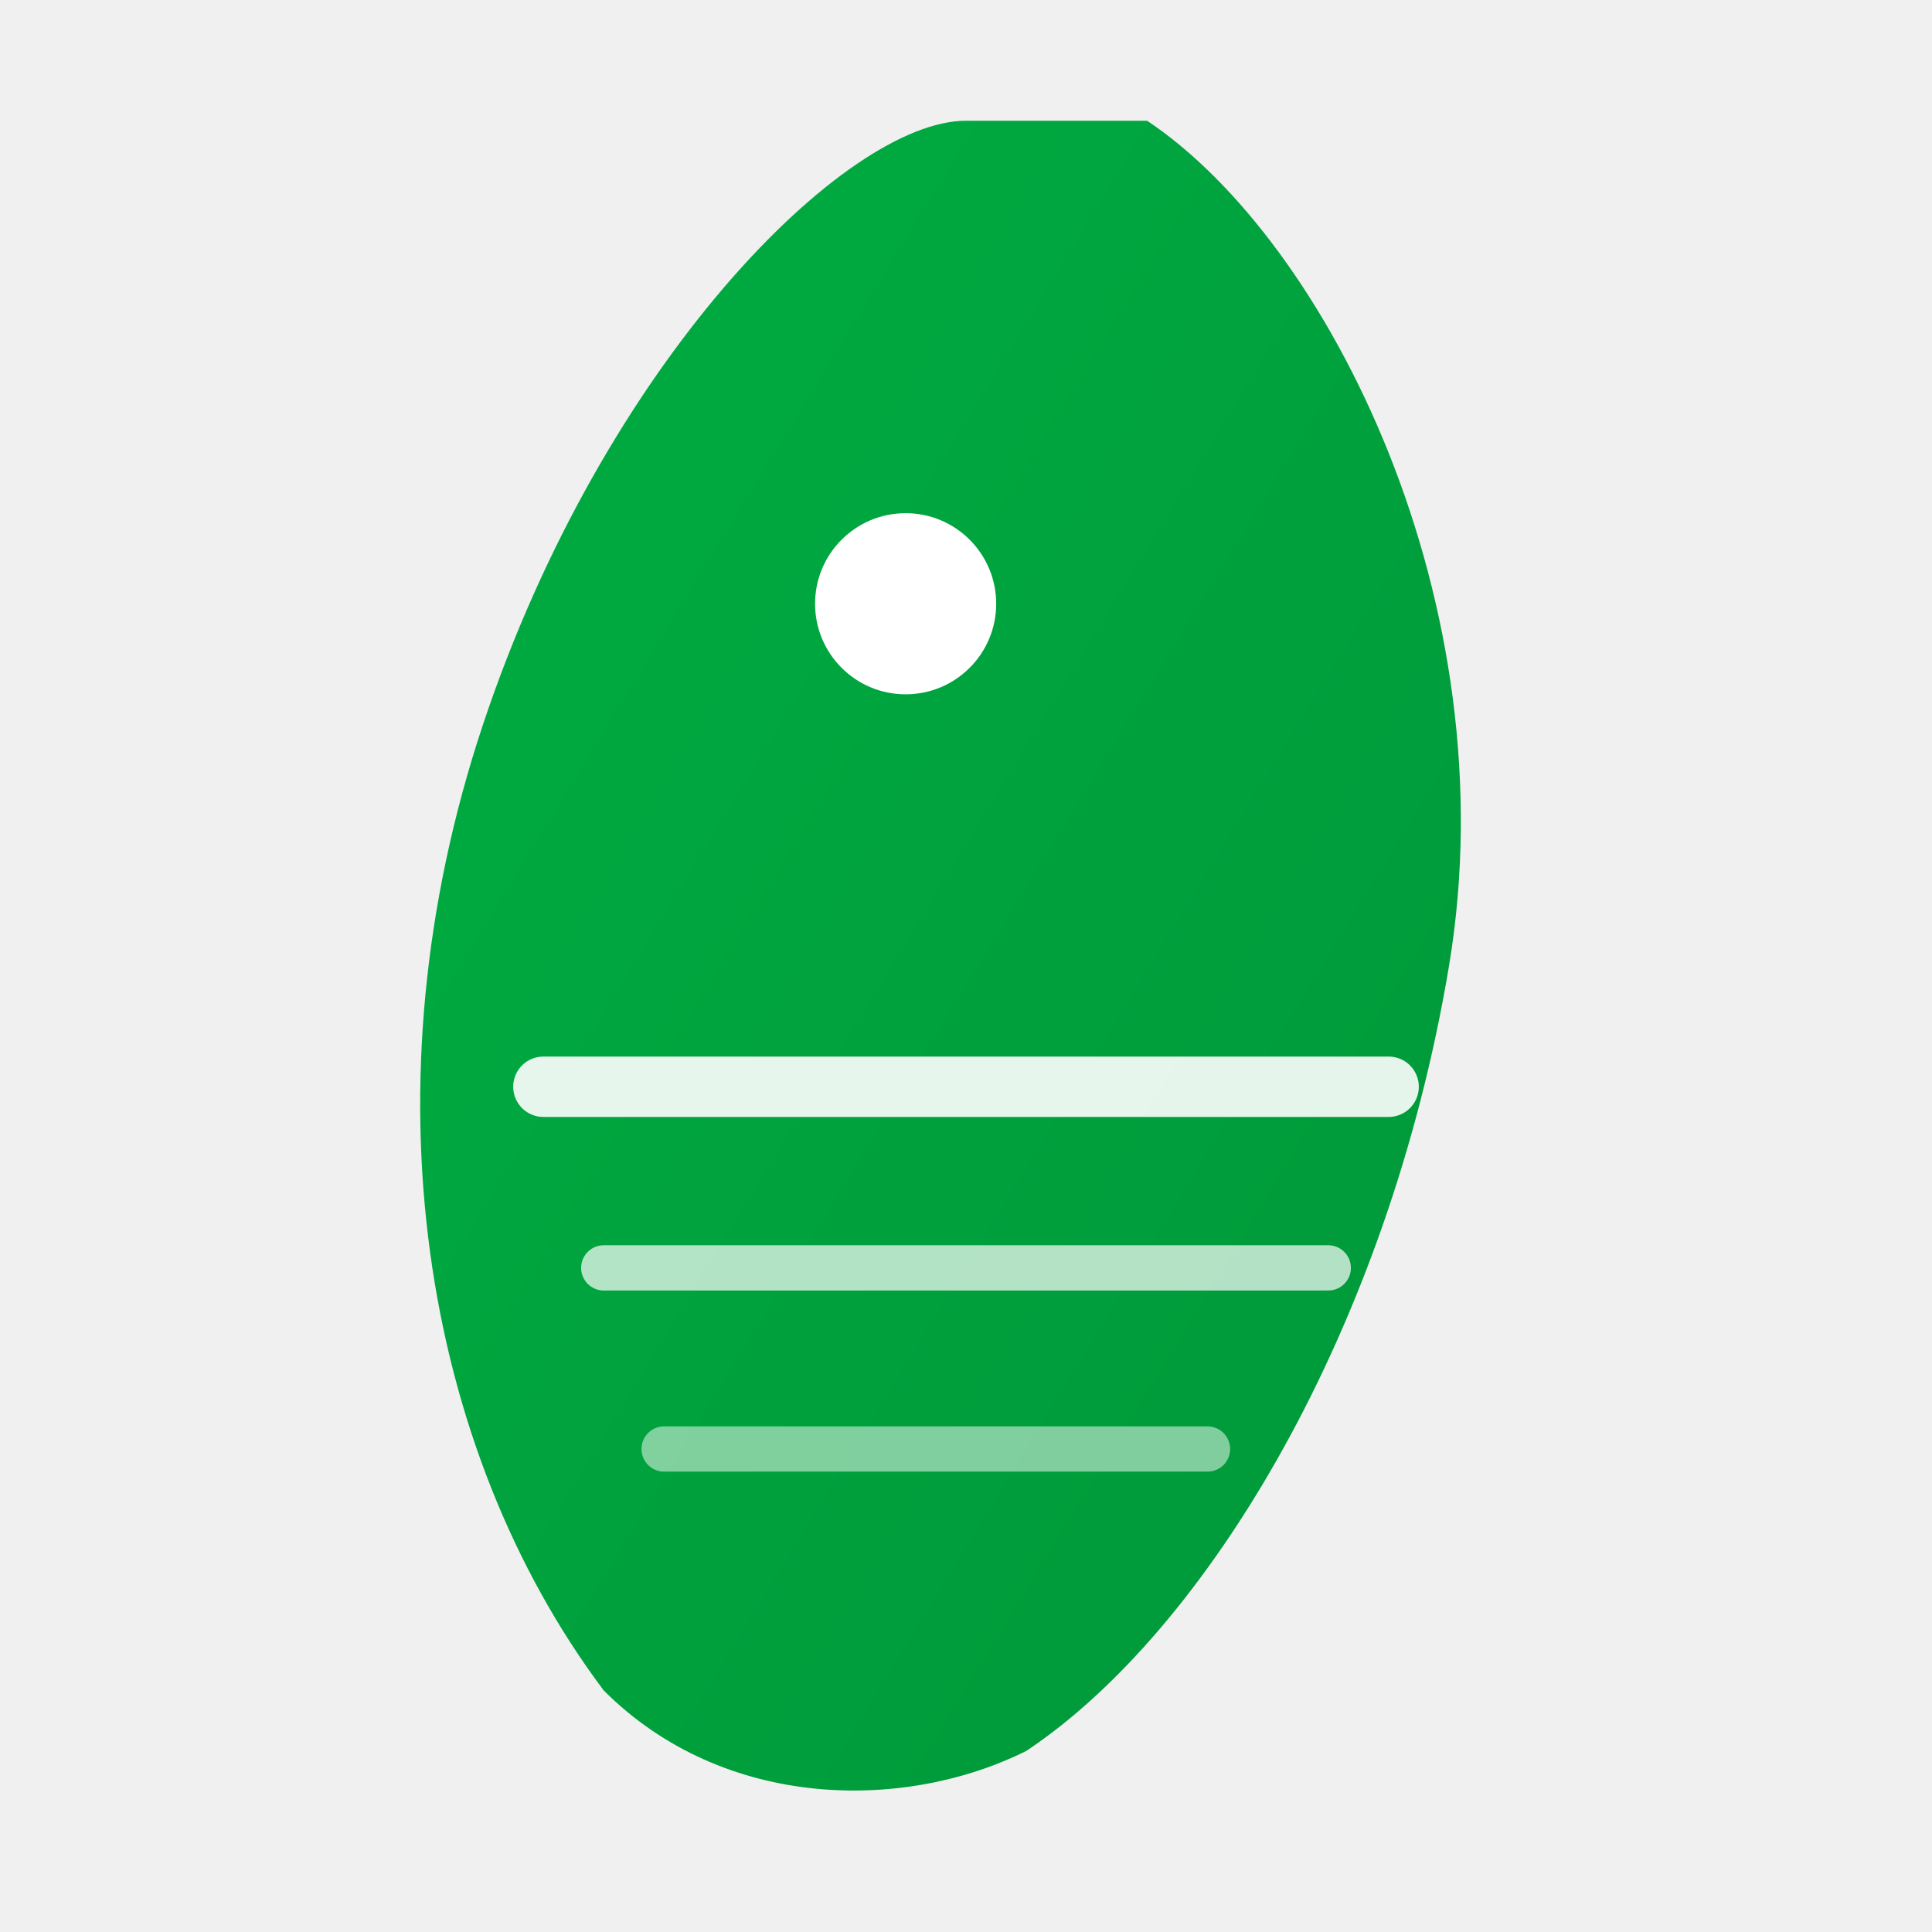
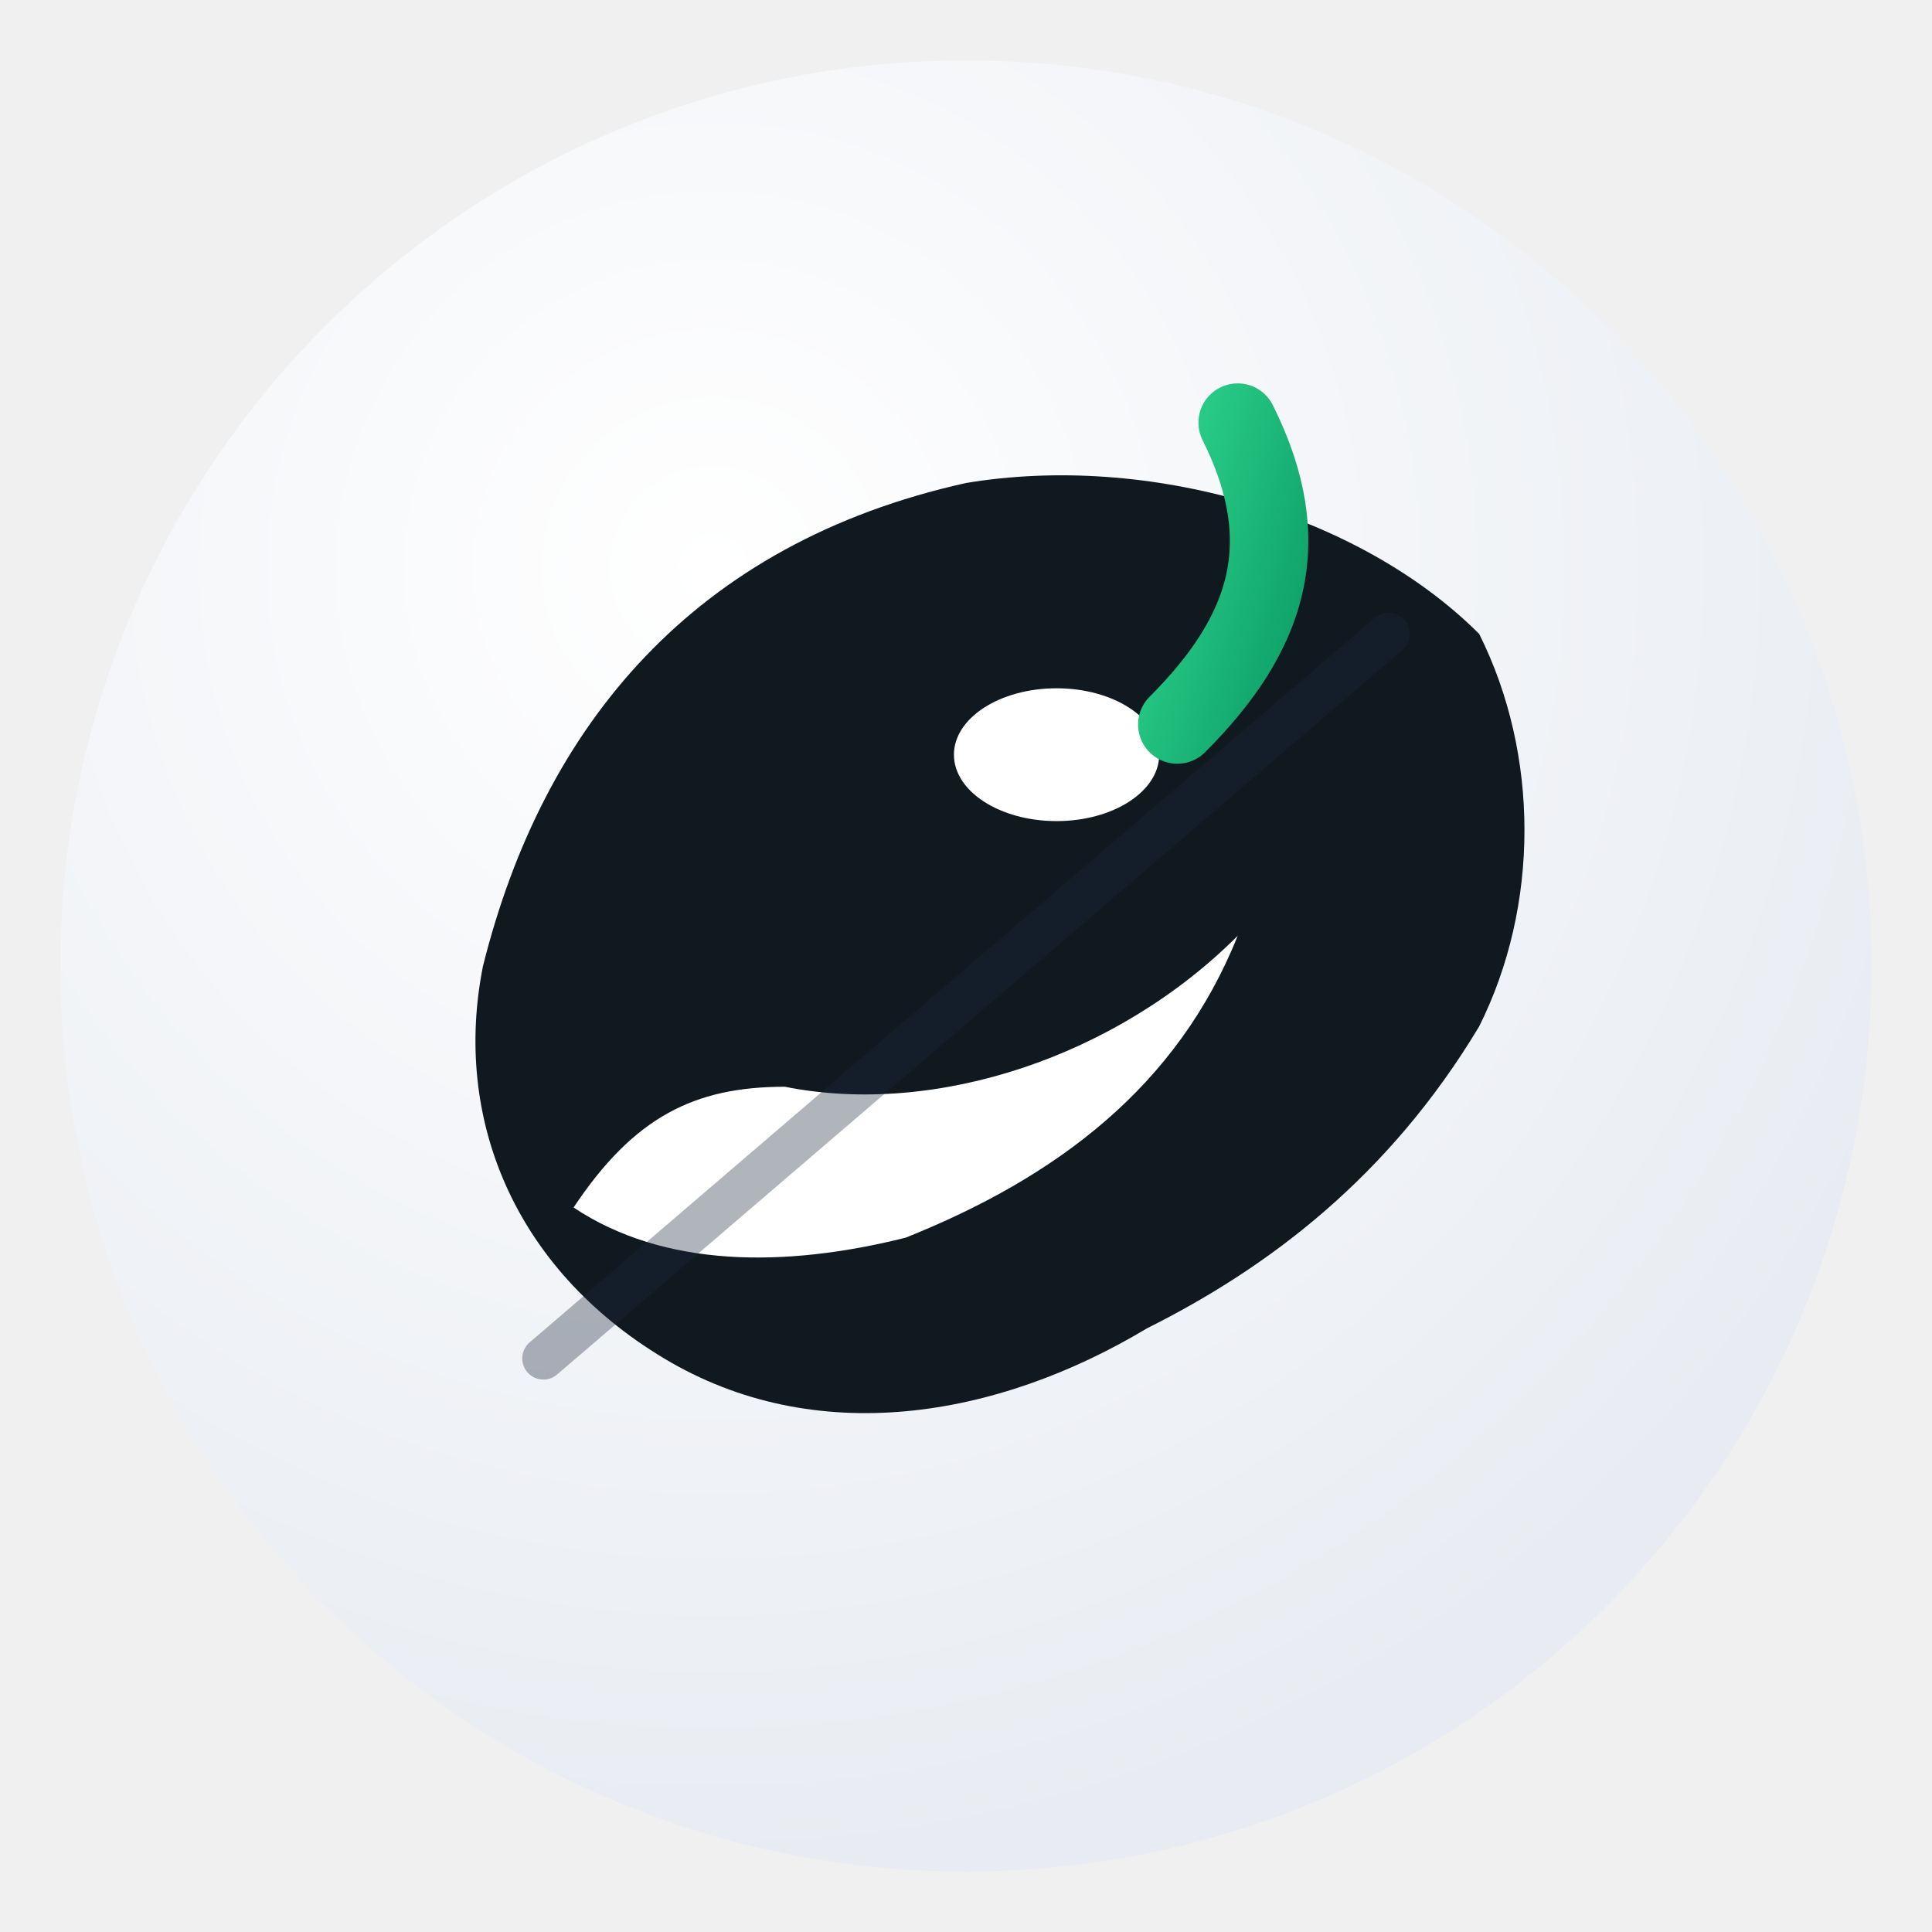
<svg xmlns="http://www.w3.org/2000/svg" viewBox="0 0 64 64" fill="none">
  <defs>
-     <linearGradient id="orca-grad" x1="0%" y1="0%" x2="100%" y2="100%">
-       <stop offset="0%" style="stop-color:#00AE42;stop-opacity:1" />
-       <stop offset="100%" style="stop-color:#009639;stop-opacity:1" />
+     <radialGradient id="bg" cx="36%" cy="28%" r="72%">
+       <stop offset="0%" stop-color="#ffffff" />
+       <stop offset="100%" stop-color="#e8ecf2" />
+     </radialGradient>
+     <linearGradient id="orcaAccent" x1="0" y1="0" x2="1" y2="1">
+       <stop offset="0%" stop-color="#2bd08a" />
+       <stop offset="100%" stop-color="#10a36a" />
    </linearGradient>
  </defs>
-   <path d="M32 4C28 4 20 12 16 24C12 36 14 48 20 56C24 60 30 60 34 58C40 54 46 44 48 32C50 20 44 8 38 4C36 4 34 4 32 4Z" fill="url(#orca-grad)" />
-   <path d="M18 36H46" stroke="white" stroke-width="2" stroke-linecap="round" opacity="0.9" />
-   <path d="M20 42H44" stroke="white" stroke-width="1.5" stroke-linecap="round" opacity="0.7" />
-   <path d="M22 48H40" stroke="white" stroke-width="1.5" stroke-linecap="round" opacity="0.5" />
-   <circle cx="30" cy="20" r="3" fill="white" />
+   <circle cx="32" cy="32" r="30" fill="url(#bg)" />
+   <path d="M49 21c-4-4-11-6-17-5-9 2-14 8-16 16-1 5 1 10 6 13 5 3 11 2 16-1 4-2 8-5 11-10 2-4 2-9 0-13z" fill="#101820" />
+   <path d="M26 36c5 1 11-1 15-5-2 5-6 8-11 10-4 1-8 1-11-1 2-3 4-4 7-4z" fill="#ffffff" />
+   <ellipse cx="35" cy="25" rx="3.4" ry="2.2" fill="#ffffff" />
+   <path d="M41 14c2 4 1 7-2 10" stroke="url(#orcaAccent)" stroke-width="2.6" stroke-linecap="round" />
+   <path d="M18 45l28-24" stroke="#1e293b" stroke-width="1.4" stroke-linecap="round" opacity="0.35" />
</svg>
